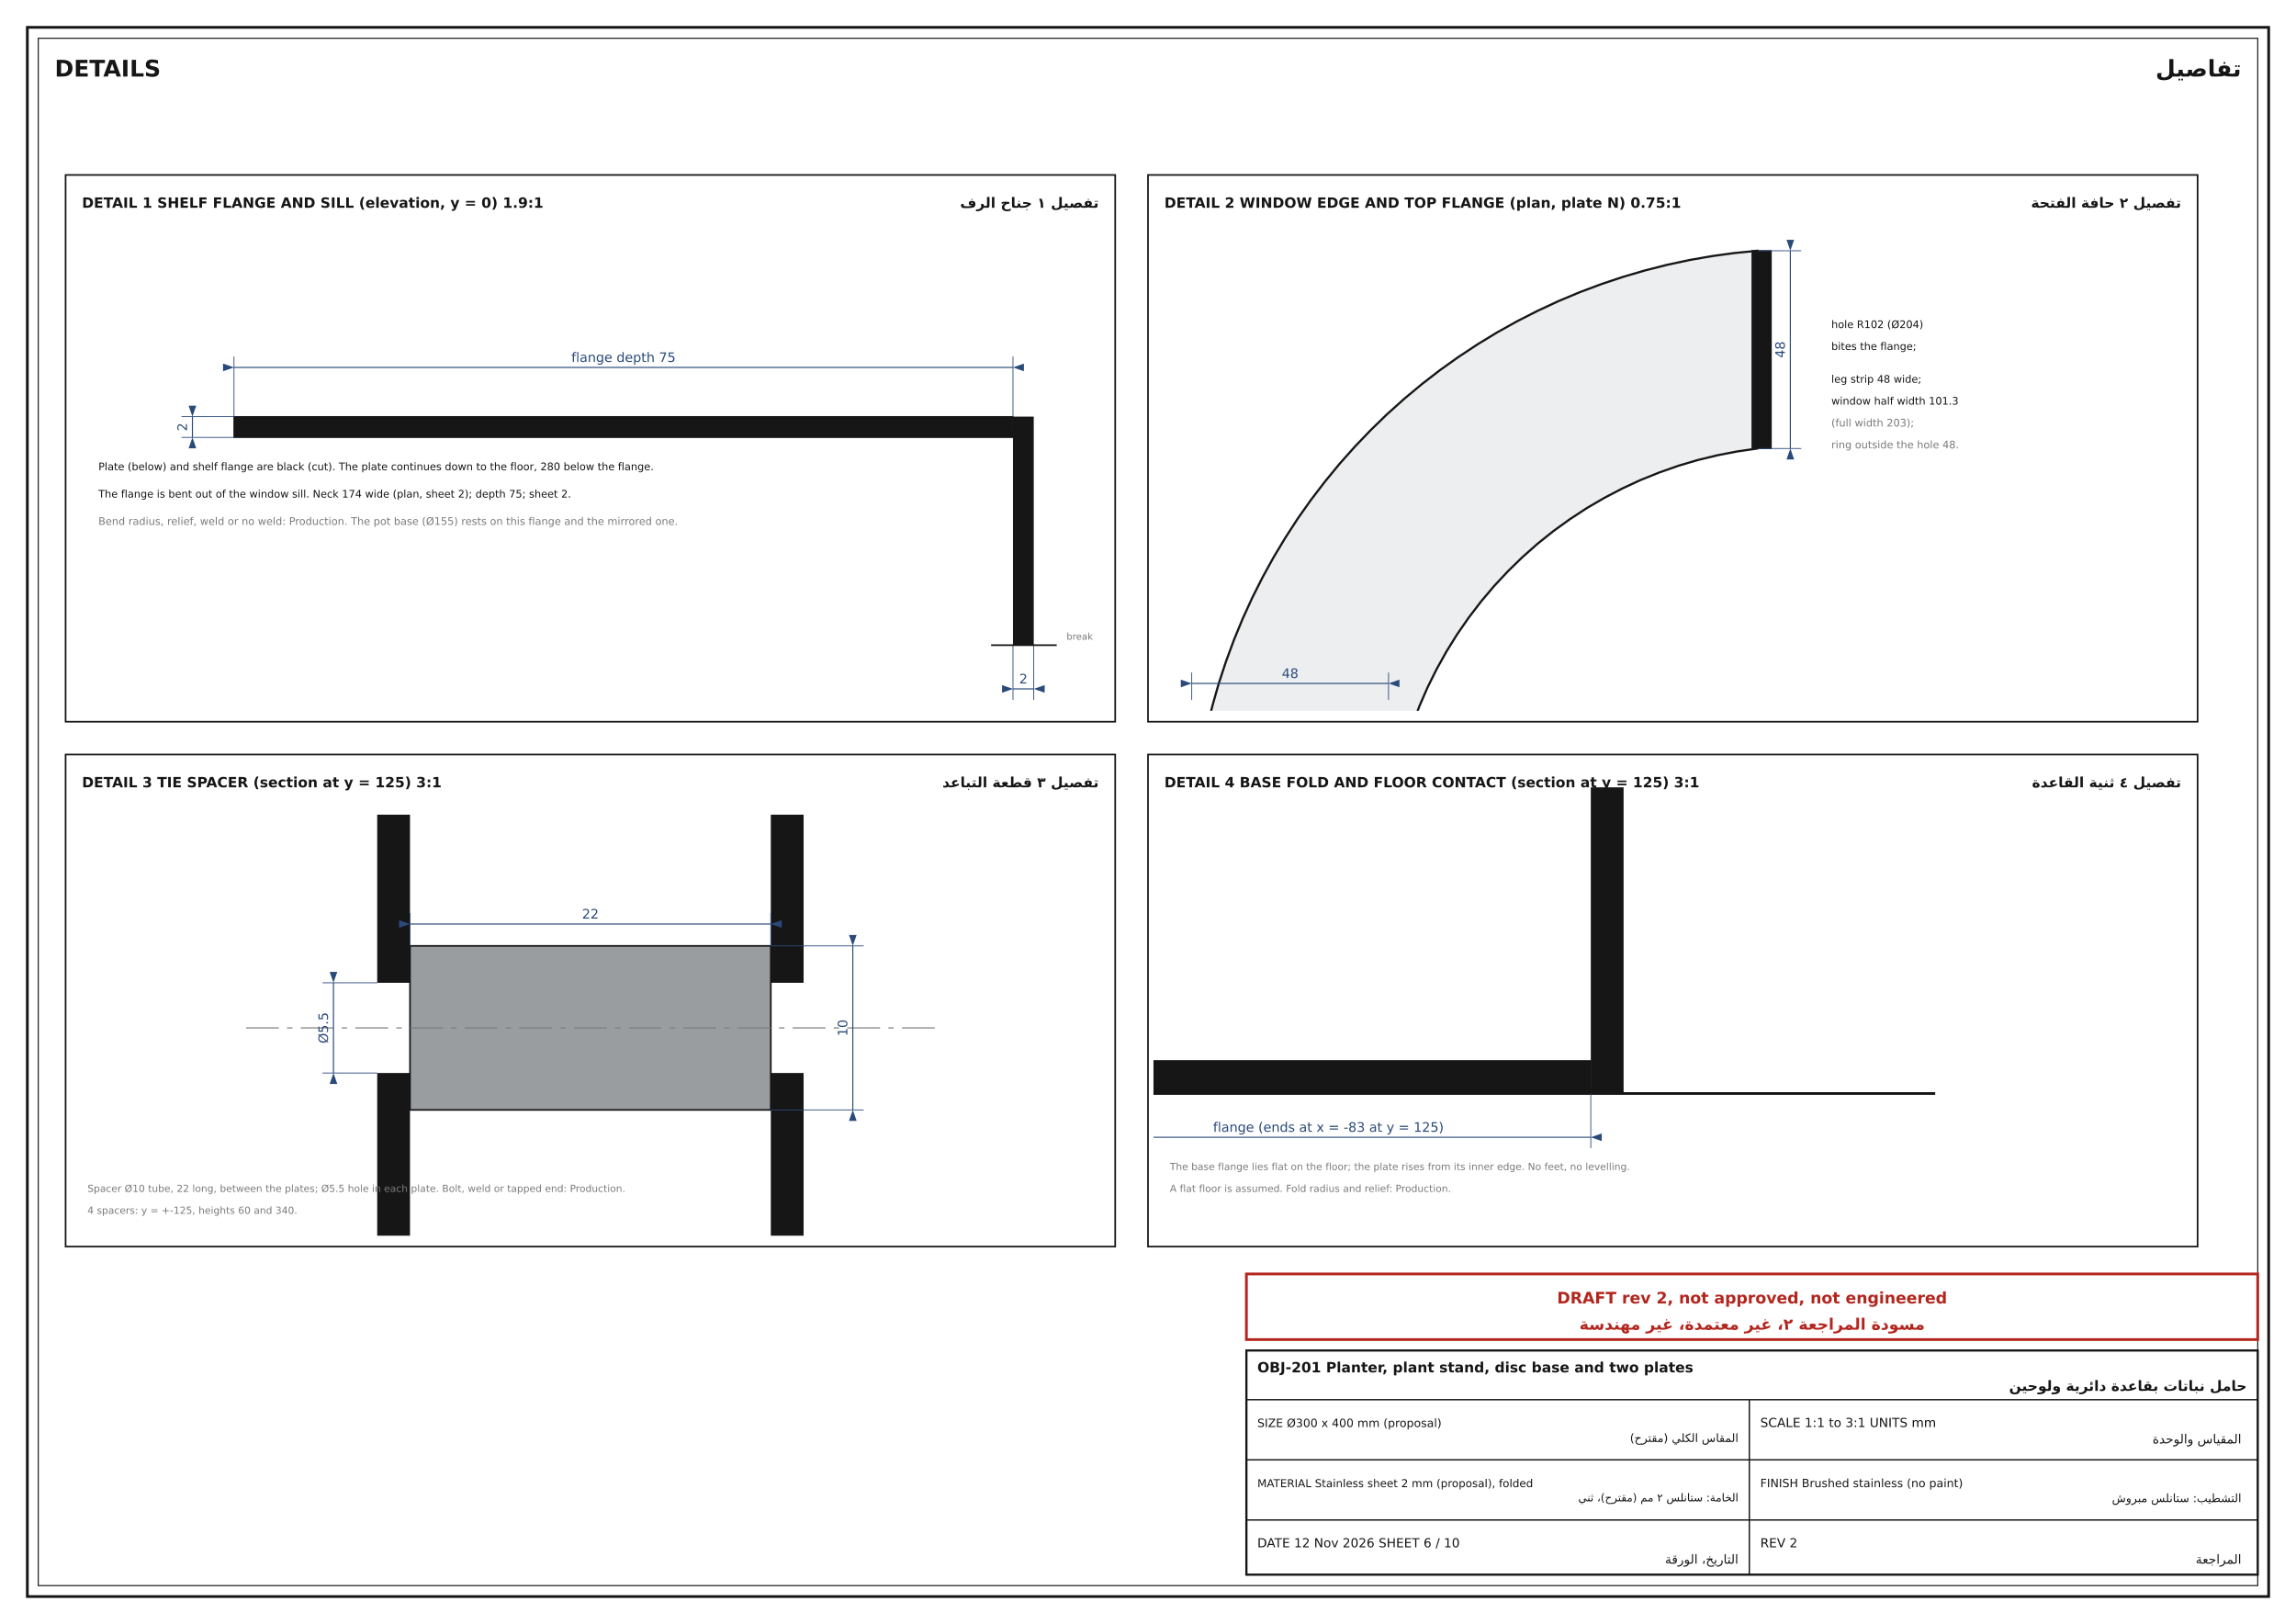
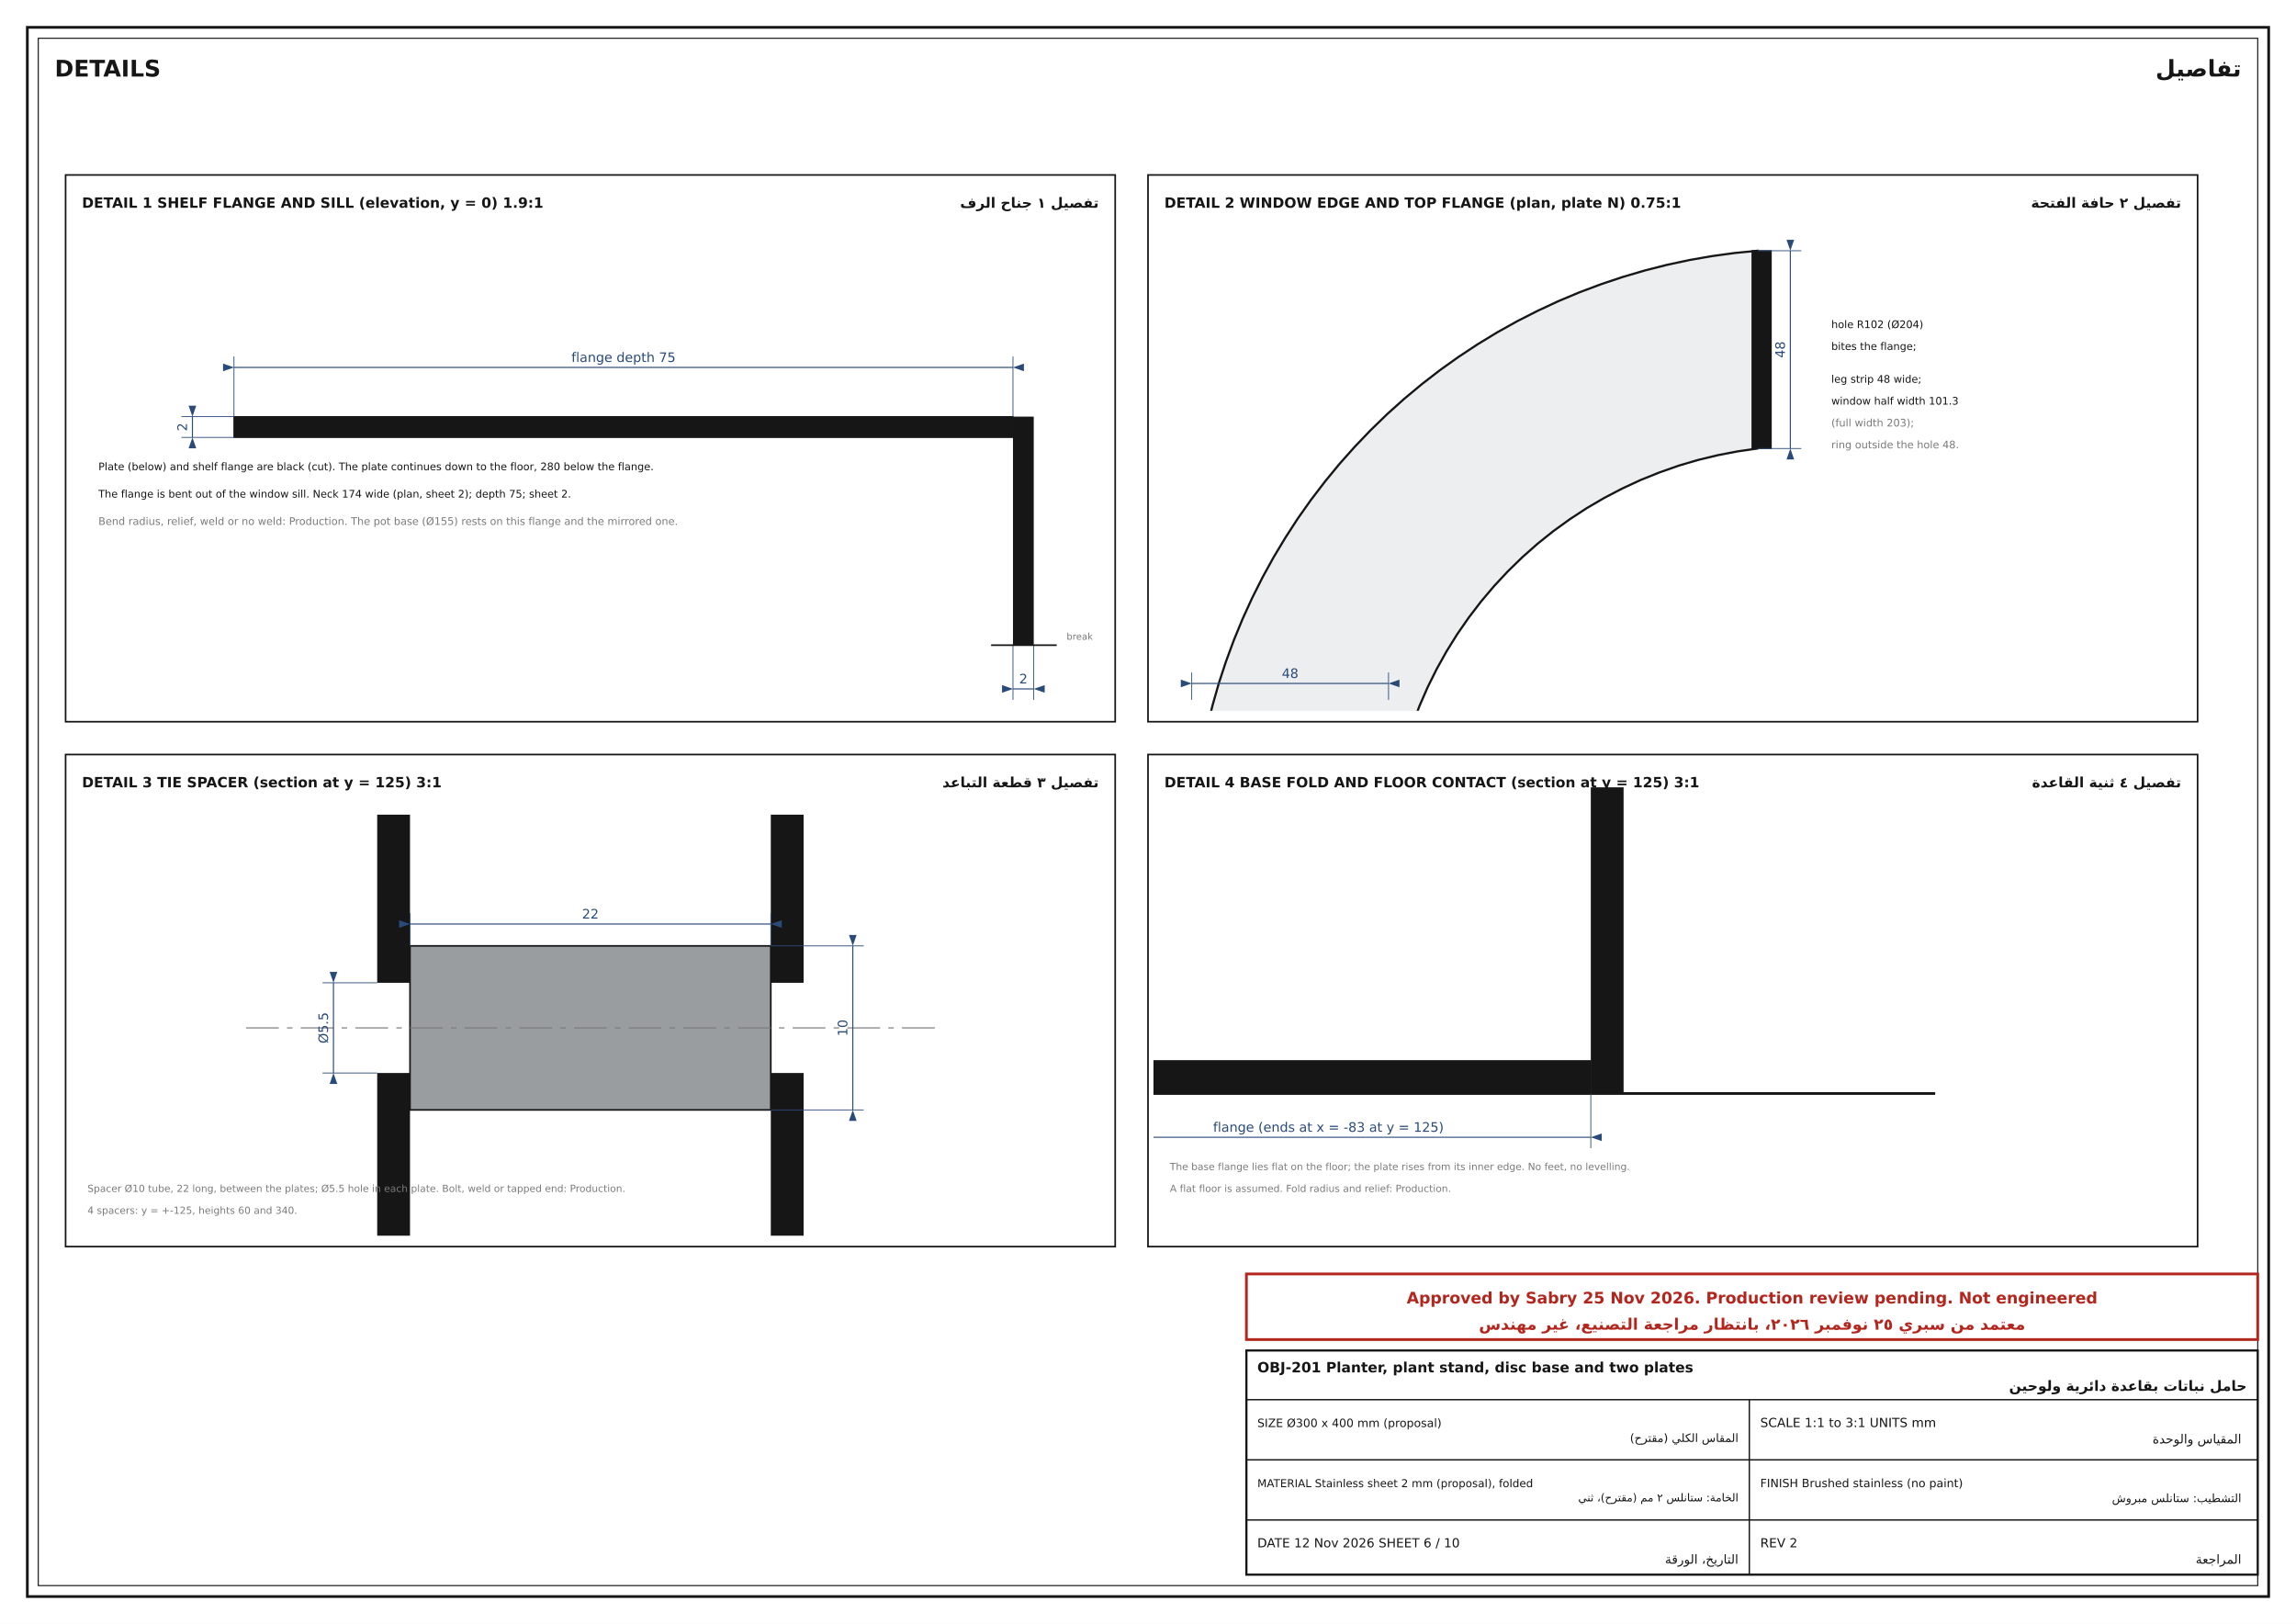
<svg xmlns="http://www.w3.org/2000/svg" viewBox="0 0 420 297" width="420mm" height="297mm">
  <rect width="420" height="297" fill="#fff" />
  <rect x="5.00" y="5.00" width="410.00" height="287.00" fill="none" stroke="#161616" stroke-width="0.5" />
  <rect x="7.00" y="7.00" width="406.00" height="283.00" fill="none" stroke="#161616" stroke-width="0.2" />
  <rect x="228.00" y="247.00" width="185.00" height="41.00" fill="#fff" stroke="#161616" stroke-width="0.4" />
  <line x1="228.00" y1="256.00" x2="413.00" y2="256.00" stroke="#161616" stroke-width="0.25" />
  <line x1="228.00" y1="267.00" x2="413.00" y2="267.00" stroke="#161616" stroke-width="0.25" />
  <line x1="228.00" y1="278.00" x2="413.00" y2="278.00" stroke="#161616" stroke-width="0.25" />
  <line x1="320.00" y1="256.00" x2="320.00" y2="288.00" stroke="#161616" stroke-width="0.25" />
  <text x="230.00" y="251.00" font-family="DejaVu Sans, Inter, Arial, sans-serif" font-size="2.6" font-weight="600" text-anchor="start" fill="#161616">OBJ-201   Planter, plant stand, disc base and two plates</text>
  <text x="411.00" y="254.38" font-family="DejaVu Sans, Inter, Arial, sans-serif" font-size="2.6" font-weight="600" text-anchor="end" fill="#161616">حامل نباتات بقاعدة دائرية ولوحين</text>
  <text x="230.00" y="261.00" font-family="DejaVu Sans, Inter, Arial, sans-serif" font-size="2.1" font-weight="400" text-anchor="start" fill="#161616">SIZE  Ø300 x 400 mm (proposal)</text>
  <text x="318.00" y="263.73" font-family="DejaVu Sans, Inter, Arial, sans-serif" font-size="2.1" font-weight="400" text-anchor="end" fill="#161616">المقاس الكلي (مقترح)</text>
  <text x="322.00" y="261.00" font-family="DejaVu Sans, Inter, Arial, sans-serif" font-size="2.3" font-weight="400" text-anchor="start" fill="#161616">SCALE  1:1 to 3:1   UNITS  mm</text>
  <text x="410.00" y="263.99" font-family="DejaVu Sans, Inter, Arial, sans-serif" font-size="2.3" font-weight="400" text-anchor="end" fill="#161616">المقياس والوحدة</text>
  <text x="230.00" y="272.00" font-family="DejaVu Sans, Inter, Arial, sans-serif" font-size="2.0" font-weight="400" text-anchor="start" fill="#161616">MATERIAL  Stainless sheet 2 mm (proposal), folded</text>
  <text x="318.00" y="274.60" font-family="DejaVu Sans, Inter, Arial, sans-serif" font-size="2.0" font-weight="400" text-anchor="end" fill="#161616">الخامة: ستانلس ٢ مم (مقترح)، ثني</text>
  <text x="322.00" y="272.00" font-family="DejaVu Sans, Inter, Arial, sans-serif" font-size="2.1" font-weight="400" text-anchor="start" fill="#161616">FINISH  Brushed stainless (no paint)</text>
  <text x="410.00" y="274.73" font-family="DejaVu Sans, Inter, Arial, sans-serif" font-size="2.1" font-weight="400" text-anchor="end" fill="#161616">التشطيب: ستانلس مبروش</text>
  <text x="230.00" y="283.00" font-family="DejaVu Sans, Inter, Arial, sans-serif" font-size="2.3" font-weight="400" text-anchor="start" fill="#161616">DATE  12 Nov 2026      SHEET 6 / 10</text>
  <text x="318.00" y="285.99" font-family="DejaVu Sans, Inter, Arial, sans-serif" font-size="2.3" font-weight="400" text-anchor="end" fill="#161616">التاريخ، الورقة</text>
  <text x="322.00" y="283.00" font-family="DejaVu Sans, Inter, Arial, sans-serif" font-size="2.3" font-weight="400" text-anchor="start" fill="#161616">REV  2</text>
  <text x="410.00" y="285.99" font-family="DejaVu Sans, Inter, Arial, sans-serif" font-size="2.3" font-weight="400" text-anchor="end" fill="#161616">المراجعة</text>
  <rect x="228.00" y="233.00" width="185.00" height="12.00" fill="#fff" stroke="#b3261e" stroke-width="0.5" />
-   <text x="320.50" y="238.40" font-family="DejaVu Sans, Inter, Arial, sans-serif" font-size="2.9" font-weight="700" text-anchor="middle" fill="#b3261e">DRAFT rev 2, not approved, not engineered</text>
-   <text x="320.50" y="243.20" font-family="DejaVu Sans, Inter, Arial, sans-serif" font-size="2.9" font-weight="700" text-anchor="middle" fill="#b3261e">مسودة المراجعة ٢، غير معتمدة، غير مهندسة</text>
+   <text x="320.50" y="238.40" font-family="DejaVu Sans, Inter, Arial, sans-serif" font-size="2.9" font-weight="700" text-anchor="middle" fill="#b3261e">Approved by Sabry 25 Nov 2026. Production review pending. Not engineered</text>
+   <text x="320.50" y="243.20" font-family="DejaVu Sans, Inter, Arial, sans-serif" font-size="2.9" font-weight="700" text-anchor="middle" fill="#b3261e">معتمد من سبري ٢٥ نوفمبر ٢٠٢٦، بانتظار مراجعة التصنيع، غير مهندس</text>
  <text x="10.00" y="14.00" font-family="DejaVu Sans, Inter, Arial, sans-serif" font-size="4.2" font-weight="700" text-anchor="start" fill="#161616">DETAILS</text>
  <text x="410.00" y="14.00" font-family="DejaVu Sans, Inter, Arial, sans-serif" font-size="4.2" font-weight="700" text-anchor="end" fill="#161616">تفاصيل</text>
  <rect x="12.00" y="32.00" width="192.00" height="100.00" fill="none" stroke="#161616" stroke-width="0.3" />
  <text x="15.00" y="38.00" font-family="DejaVu Sans, Inter, Arial, sans-serif" font-size="2.6" font-weight="700" text-anchor="start" fill="#161616">DETAIL 1  SHELF FLANGE AND SILL (elevation, y = 0)  1.9:1</text>
  <text x="201.00" y="38.00" font-family="DejaVu Sans, Inter, Arial, sans-serif" font-size="2.6" font-weight="700" text-anchor="end" fill="#161616">تفصيل ١ جناح الرف</text>
  <clipPath id="cp1">
    <rect x="13" y="38" width="190" height="92" />
  </clipPath>
  <g clip-path="url(#cp1)">
    <polygon points="185.30,118.00 189.10,118.00 189.10,76.20 185.30,76.20" fill="#161616" />
    <rect x="42.80" y="76.20" width="142.50" height="3.80" fill="#161616" stroke="#161616" stroke-width="0.2" />
    <line x1="42.80" y1="67.20" x2="185.30" y2="67.20" stroke="#2a4a7a" stroke-width="0.2" />
    <polygon points="42.80,67.20 40.80,66.50 40.80,67.90" fill="#2a4a7a" />
    <polygon points="185.30,67.20 187.30,67.90 187.30,66.50" fill="#2a4a7a" />
    <line x1="42.80" y1="76.20" x2="42.80" y2="65.20" stroke="#2a4a7a" stroke-width="0.15" />
    <line x1="185.30" y1="76.20" x2="185.30" y2="65.20" stroke="#2a4a7a" stroke-width="0.15" />
    <text x="114.05" y="66.20" font-family="DejaVu Sans, Inter, Arial, sans-serif" font-size="2.4" font-weight="500" text-anchor="middle" fill="#2a4a7a">flange depth 75</text>
    <line x1="185.30" y1="126.00" x2="189.10" y2="126.00" stroke="#2a4a7a" stroke-width="0.2" />
    <polygon points="185.30,126.00 183.30,125.30 183.30,126.70" fill="#2a4a7a" />
    <polygon points="189.10,126.00 191.10,126.70 191.10,125.30" fill="#2a4a7a" />
    <line x1="185.30" y1="118.00" x2="185.30" y2="128.00" stroke="#2a4a7a" stroke-width="0.15" />
    <line x1="189.10" y1="118.00" x2="189.10" y2="128.00" stroke="#2a4a7a" stroke-width="0.15" />
    <text x="187.20" y="125.00" font-family="DejaVu Sans, Inter, Arial, sans-serif" font-size="2.4" font-weight="500" text-anchor="middle" fill="#2a4a7a">2</text>
    <line x1="35.20" y1="76.20" x2="35.20" y2="80.00" stroke="#2a4a7a" stroke-width="0.2" />
    <polygon points="35.20,76.20 35.90,74.20 34.50,74.20" fill="#2a4a7a" />
    <polygon points="35.20,80.00 34.50,82.00 35.90,82.00" fill="#2a4a7a" />
    <line x1="42.80" y1="76.20" x2="33.20" y2="76.20" stroke="#2a4a7a" stroke-width="0.15" />
    <line x1="42.80" y1="80.00" x2="33.20" y2="80.00" stroke="#2a4a7a" stroke-width="0.15" />
    <text transform="translate(34.20 78.10) rotate(-90)" font-family="DejaVu Sans, Inter, Arial, sans-serif" font-size="2.4" font-weight="500" text-anchor="middle" fill="#2a4a7a">2</text>
  </g>
  <text x="18.00" y="86.00" font-family="DejaVu Sans, Inter, Arial, sans-serif" font-size="1.9" font-weight="400" text-anchor="start" fill="#161616">Plate (below) and shelf flange are black (cut). The plate continues down to the floor, 280 below the flange.</text>
  <text x="18.00" y="91.00" font-family="DejaVu Sans, Inter, Arial, sans-serif" font-size="1.9" font-weight="400" text-anchor="start" fill="#161616">The flange is bent out of the window sill. Neck 174 wide (plan, sheet 2); depth 75; sheet 2.</text>
  <text x="18.00" y="96.00" font-family="DejaVu Sans, Inter, Arial, sans-serif" font-size="1.9" font-weight="400" text-anchor="start" fill="#7a7a7a">Bend radius, relief, weld or no weld: Production. The pot base (Ø155) rests on this flange and the mirrored one.</text>
  <line x1="181.30" y1="118.00" x2="193.30" y2="118.00" stroke="#161616" stroke-width="0.3" />
  <text x="195.10" y="117.00" font-family="DejaVu Sans, Inter, Arial, sans-serif" font-size="1.7" font-weight="400" text-anchor="start" fill="#7a7a7a">break</text>
  <rect x="210.00" y="32.00" width="192.00" height="100.00" fill="none" stroke="#161616" stroke-width="0.3" />
  <text x="213.00" y="38.00" font-family="DejaVu Sans, Inter, Arial, sans-serif" font-size="2.6" font-weight="700" text-anchor="start" fill="#161616">DETAIL 2  WINDOW EDGE AND TOP FLANGE (plan, plate N)  0.75:1</text>
  <text x="399.00" y="38.00" font-family="DejaVu Sans, Inter, Arial, sans-serif" font-size="2.6" font-weight="700" text-anchor="end" fill="#161616">تفصيل ٢ حافة الفتحة</text>
  <clipPath id="cp2">
    <rect x="211" y="38" width="190" height="92" />
  </clipPath>
  <g clip-path="url(#cp2)">
    <polygon points="321.50,270.14 317.33,269.73 313.17,269.16 309.04,268.44 304.94,267.56 300.88,266.53 296.86,265.35 292.88,264.02 288.96,262.55 285.09,260.93 281.29,259.16 277.55,257.26 273.89,255.22 270.31,253.04 266.81,250.73 263.40,248.30 260.08,245.73 256.86,243.05 253.74,240.25 250.73,237.33 247.83,234.30 245.04,231.17 242.38,227.93 239.83,224.60 237.41,221.18 235.13,217.66 232.97,214.07 230.95,210.40 229.06,206.65 227.32,202.84 225.72,198.96 224.27,195.03 222.96,191.05 221.81,187.02 220.80,182.95 219.95,178.84 219.25,174.71 218.70,170.55 218.31,166.38 218.08,162.19 218.00,158.00 218.08,153.81 218.31,149.62 218.70,145.45 219.25,141.29 219.95,137.16 220.80,133.05 221.81,128.98 222.96,124.95 224.27,120.97 225.72,117.04 227.32,113.16 229.06,109.35 230.95,105.60 232.97,101.93 235.13,98.34 237.41,94.82 239.83,91.40 242.38,88.07 245.04,84.83 247.83,81.70 250.73,78.67 253.74,75.75 256.86,72.95 260.08,70.27 263.40,67.70 266.81,65.27 270.31,62.96 273.89,60.78 277.55,58.74 281.29,56.84 285.09,55.07 288.96,53.45 292.88,51.98 296.86,50.65 300.88,49.47 304.94,48.44 309.04,47.56 313.17,46.84 317.33,46.27 321.50,45.86 321.50,82.03 317.83,82.56 314.20,83.26 310.60,84.13 307.04,85.18 303.55,86.41 300.11,87.79 296.75,89.35 293.47,91.06 290.27,92.93 287.17,94.96 284.16,97.13 281.27,99.44 278.49,101.90 275.84,104.48 273.31,107.19 270.92,110.02 268.67,112.96 266.56,116.00 264.60,119.15 262.80,122.38 261.15,125.70 259.67,129.10 258.35,132.56 257.21,136.08 256.23,139.66 255.43,143.27 254.81,146.92 254.36,150.60 254.09,154.30 254.00,158.00 254.09,161.70 254.36,165.40 254.81,169.08 255.43,172.73 256.23,176.34 257.21,179.92 258.35,183.44 259.67,186.90 261.15,190.30 262.80,193.62 264.60,196.85 266.56,200.00 268.67,203.04 270.92,205.98 273.31,208.81 275.84,211.52 278.49,214.10 281.27,216.56 284.16,218.87 287.17,221.04 290.27,223.07 293.47,224.94 296.75,226.65 300.11,228.21 303.55,229.59 307.04,230.82 310.60,231.87 314.20,232.74 317.83,233.44 321.50,233.97" fill="#eceeef" stroke="#161616" stroke-width="0.4" />
    <rect x="320.50" y="45.86" width="3.50" height="36.17" fill="#161616" stroke="#161616" stroke-width="0.2" />
    <line x1="327.50" y1="45.86" x2="327.50" y2="82.03" stroke="#2a4a7a" stroke-width="0.2" />
    <polygon points="327.50,45.86 328.20,43.86 326.80,43.86" fill="#2a4a7a" />
    <polygon points="327.50,82.03 326.80,84.03 328.20,84.03" fill="#2a4a7a" />
    <line x1="321.50" y1="45.86" x2="329.50" y2="45.86" stroke="#2a4a7a" stroke-width="0.15" />
    <line x1="321.50" y1="82.03" x2="329.50" y2="82.03" stroke="#2a4a7a" stroke-width="0.15" />
    <text transform="translate(326.50 63.95) rotate(-90)" font-family="DejaVu Sans, Inter, Arial, sans-serif" font-size="2.4" font-weight="500" text-anchor="middle" fill="#2a4a7a">48</text>
    <line x1="218.00" y1="125.00" x2="254.00" y2="125.00" stroke="#2a4a7a" stroke-width="0.2" />
    <polygon points="218.00,125.00 216.00,124.30 216.00,125.70" fill="#2a4a7a" />
    <polygon points="254.00,125.00 256.00,125.70 256.00,124.30" fill="#2a4a7a" />
    <line x1="218.00" y1="128.00" x2="218.00" y2="123.00" stroke="#2a4a7a" stroke-width="0.15" />
    <line x1="254.00" y1="128.00" x2="254.00" y2="123.00" stroke="#2a4a7a" stroke-width="0.15" />
    <text x="236.00" y="124.00" font-family="DejaVu Sans, Inter, Arial, sans-serif" font-size="2.4" font-weight="500" text-anchor="middle" fill="#2a4a7a">48</text>
  </g>
  <text x="335.00" y="60.00" font-family="DejaVu Sans, Inter, Arial, sans-serif" font-size="1.9" font-weight="400" text-anchor="start" fill="#161616">hole R102 (Ø204)</text>
  <text x="335.00" y="64.00" font-family="DejaVu Sans, Inter, Arial, sans-serif" font-size="1.9" font-weight="400" text-anchor="start" fill="#161616">bites the flange;</text>
  <text x="335.00" y="70.00" font-family="DejaVu Sans, Inter, Arial, sans-serif" font-size="1.9" font-weight="400" text-anchor="start" fill="#161616">leg strip 48 wide;</text>
  <text x="335.00" y="74.00" font-family="DejaVu Sans, Inter, Arial, sans-serif" font-size="1.9" font-weight="400" text-anchor="start" fill="#161616">window half width 101.3</text>
  <text x="335.00" y="78.00" font-family="DejaVu Sans, Inter, Arial, sans-serif" font-size="1.9" font-weight="400" text-anchor="start" fill="#7a7a7a">(full width 203);</text>
  <text x="335.00" y="82.00" font-family="DejaVu Sans, Inter, Arial, sans-serif" font-size="1.9" font-weight="400" text-anchor="start" fill="#7a7a7a">ring outside the hole 48.</text>
  <rect x="12.00" y="138.00" width="192.00" height="90.00" fill="none" stroke="#161616" stroke-width="0.3" />
  <text x="15.00" y="144.00" font-family="DejaVu Sans, Inter, Arial, sans-serif" font-size="2.6" font-weight="700" text-anchor="start" fill="#161616">DETAIL 3  TIE SPACER (section at y = 125)  3:1</text>
  <text x="201.00" y="144.00" font-family="DejaVu Sans, Inter, Arial, sans-serif" font-size="2.6" font-weight="700" text-anchor="end" fill="#161616">تفصيل ٣ قطعة التباعد</text>
  <clipPath id="cp3">
    <rect x="13" y="144" width="190" height="82" />
  </clipPath>
  <g clip-path="url(#cp3)">
    <rect x="69.00" y="149.00" width="6.0" height="30.75" fill="#161616" />
    <rect x="69.00" y="196.25" width="6.0" height="30.75" fill="#161616" />
    <rect x="141.00" y="149.00" width="6.0" height="30.75" fill="#161616" />
    <rect x="141.00" y="196.25" width="6.0" height="30.75" fill="#161616" />
    <rect x="75.00" y="173.00" width="66.00" height="30.00" fill="#9a9da0" stroke="#161616" stroke-width="0.3" />
    <line x1="45.00" y1="188.00" x2="171.00" y2="188.00" stroke="#7a7a7a" stroke-width="0.2" stroke-dasharray="6 1.5 1 1.5" />
    <line x1="75.00" y1="169.00" x2="141.00" y2="169.00" stroke="#2a4a7a" stroke-width="0.2" />
    <polygon points="75.00,169.00 73.00,168.30 73.00,169.70" fill="#2a4a7a" />
    <polygon points="141.00,169.00 143.00,169.70 143.00,168.30" fill="#2a4a7a" />
    <line x1="75.00" y1="173.00" x2="75.00" y2="167.00" stroke="#2a4a7a" stroke-width="0.15" />
    <line x1="141.00" y1="173.00" x2="141.00" y2="167.00" stroke="#2a4a7a" stroke-width="0.15" />
    <text x="108.00" y="168.00" font-family="DejaVu Sans, Inter, Arial, sans-serif" font-size="2.4" font-weight="500" text-anchor="middle" fill="#2a4a7a">22</text>
    <line x1="156.00" y1="173.00" x2="156.00" y2="203.00" stroke="#2a4a7a" stroke-width="0.2" />
    <polygon points="156.00,173.00 156.70,171.00 155.30,171.00" fill="#2a4a7a" />
    <polygon points="156.00,203.00 155.30,205.00 156.70,205.00" fill="#2a4a7a" />
    <line x1="141.00" y1="173.00" x2="158.00" y2="173.00" stroke="#2a4a7a" stroke-width="0.15" />
    <line x1="141.00" y1="203.00" x2="158.00" y2="203.00" stroke="#2a4a7a" stroke-width="0.15" />
    <text transform="translate(155.00 188.00) rotate(-90)" font-family="DejaVu Sans, Inter, Arial, sans-serif" font-size="2.4" font-weight="500" text-anchor="middle" fill="#2a4a7a">10</text>
    <line x1="61.00" y1="179.75" x2="61.00" y2="196.25" stroke="#2a4a7a" stroke-width="0.2" />
    <polygon points="61.00,179.75 61.70,177.75 60.30,177.75" fill="#2a4a7a" />
    <polygon points="61.00,196.25 60.30,198.25 61.70,198.25" fill="#2a4a7a" />
    <line x1="69.00" y1="179.75" x2="59.00" y2="179.75" stroke="#2a4a7a" stroke-width="0.15" />
    <line x1="69.00" y1="196.25" x2="59.00" y2="196.25" stroke="#2a4a7a" stroke-width="0.15" />
    <text transform="translate(60.00 188.00) rotate(-90)" font-family="DejaVu Sans, Inter, Arial, sans-serif" font-size="2.4" font-weight="500" text-anchor="middle" fill="#2a4a7a">Ø5.5</text>
  </g>
  <text x="16.00" y="218.00" font-family="DejaVu Sans, Inter, Arial, sans-serif" font-size="1.8" font-weight="400" text-anchor="start" fill="#7a7a7a">Spacer Ø10 tube, 22 long, between the plates; Ø5.5 hole in each plate. Bolt, weld or tapped end: Production.</text>
  <text x="16.00" y="222.00" font-family="DejaVu Sans, Inter, Arial, sans-serif" font-size="1.8" font-weight="400" text-anchor="start" fill="#7a7a7a">4 spacers: y = +-125, heights 60 and 340.</text>
  <rect x="210.00" y="138.00" width="192.00" height="90.00" fill="none" stroke="#161616" stroke-width="0.3" />
  <text x="213.00" y="144.00" font-family="DejaVu Sans, Inter, Arial, sans-serif" font-size="2.6" font-weight="700" text-anchor="start" fill="#161616">DETAIL 4  BASE FOLD AND FLOOR CONTACT (section at y = 125)  3:1</text>
  <text x="399.00" y="144.00" font-family="DejaVu Sans, Inter, Arial, sans-serif" font-size="2.6" font-weight="700" text-anchor="end" fill="#161616">تفصيل ٤ ثنية القاعدة</text>
  <clipPath id="cp4">
    <rect x="211" y="144" width="190" height="82" />
  </clipPath>
  <g clip-path="url(#cp4)">
    <line x1="195.00" y1="200.00" x2="354.00" y2="200.00" stroke="#161616" stroke-width="0.5" />
    <polygon points="291.00,200.00 297.00,200.00 297.00,128.00 291.00,128.00" fill="#161616" />
    <rect x="195.00" y="194.00" width="96.00" height="6.00" fill="#161616" stroke="#161616" stroke-width="0.2" />
    <line x1="186.00" y1="194.00" x2="186.00" y2="200.00" stroke="#2a4a7a" stroke-width="0.2" />
    <polygon points="186.00,194.00 186.70,192.00 185.30,192.00" fill="#2a4a7a" />
    <polygon points="186.00,200.00 185.30,202.00 186.70,202.00" fill="#2a4a7a" />
    <line x1="195.00" y1="194.00" x2="184.00" y2="194.00" stroke="#2a4a7a" stroke-width="0.15" />
    <line x1="195.00" y1="200.00" x2="184.00" y2="200.00" stroke="#2a4a7a" stroke-width="0.15" />
    <text transform="translate(185.00 197.00) rotate(-90)" font-family="DejaVu Sans, Inter, Arial, sans-serif" font-size="2.4" font-weight="500" text-anchor="middle" fill="#2a4a7a">2</text>
    <line x1="195.00" y1="208.00" x2="291.00" y2="208.00" stroke="#2a4a7a" stroke-width="0.2" />
    <polygon points="195.00,208.00 193.00,207.30 193.00,208.70" fill="#2a4a7a" />
    <polygon points="291.00,208.00 293.00,208.70 293.00,207.30" fill="#2a4a7a" />
    <line x1="195.00" y1="200.00" x2="195.00" y2="210.00" stroke="#2a4a7a" stroke-width="0.15" />
    <line x1="291.00" y1="200.00" x2="291.00" y2="210.00" stroke="#2a4a7a" stroke-width="0.15" />
    <text x="243.00" y="207.00" font-family="DejaVu Sans, Inter, Arial, sans-serif" font-size="2.4" font-weight="500" text-anchor="middle" fill="#2a4a7a">flange (ends at x = -83 at y = 125)</text>
  </g>
  <text x="214.00" y="214.00" font-family="DejaVu Sans, Inter, Arial, sans-serif" font-size="1.8" font-weight="400" text-anchor="start" fill="#7a7a7a">The base flange lies flat on the floor; the plate rises from its inner edge. No feet, no levelling.</text>
  <text x="214.00" y="218.00" font-family="DejaVu Sans, Inter, Arial, sans-serif" font-size="1.8" font-weight="400" text-anchor="start" fill="#7a7a7a">A flat floor is assumed. Fold radius and relief: Production.</text>
</svg>
